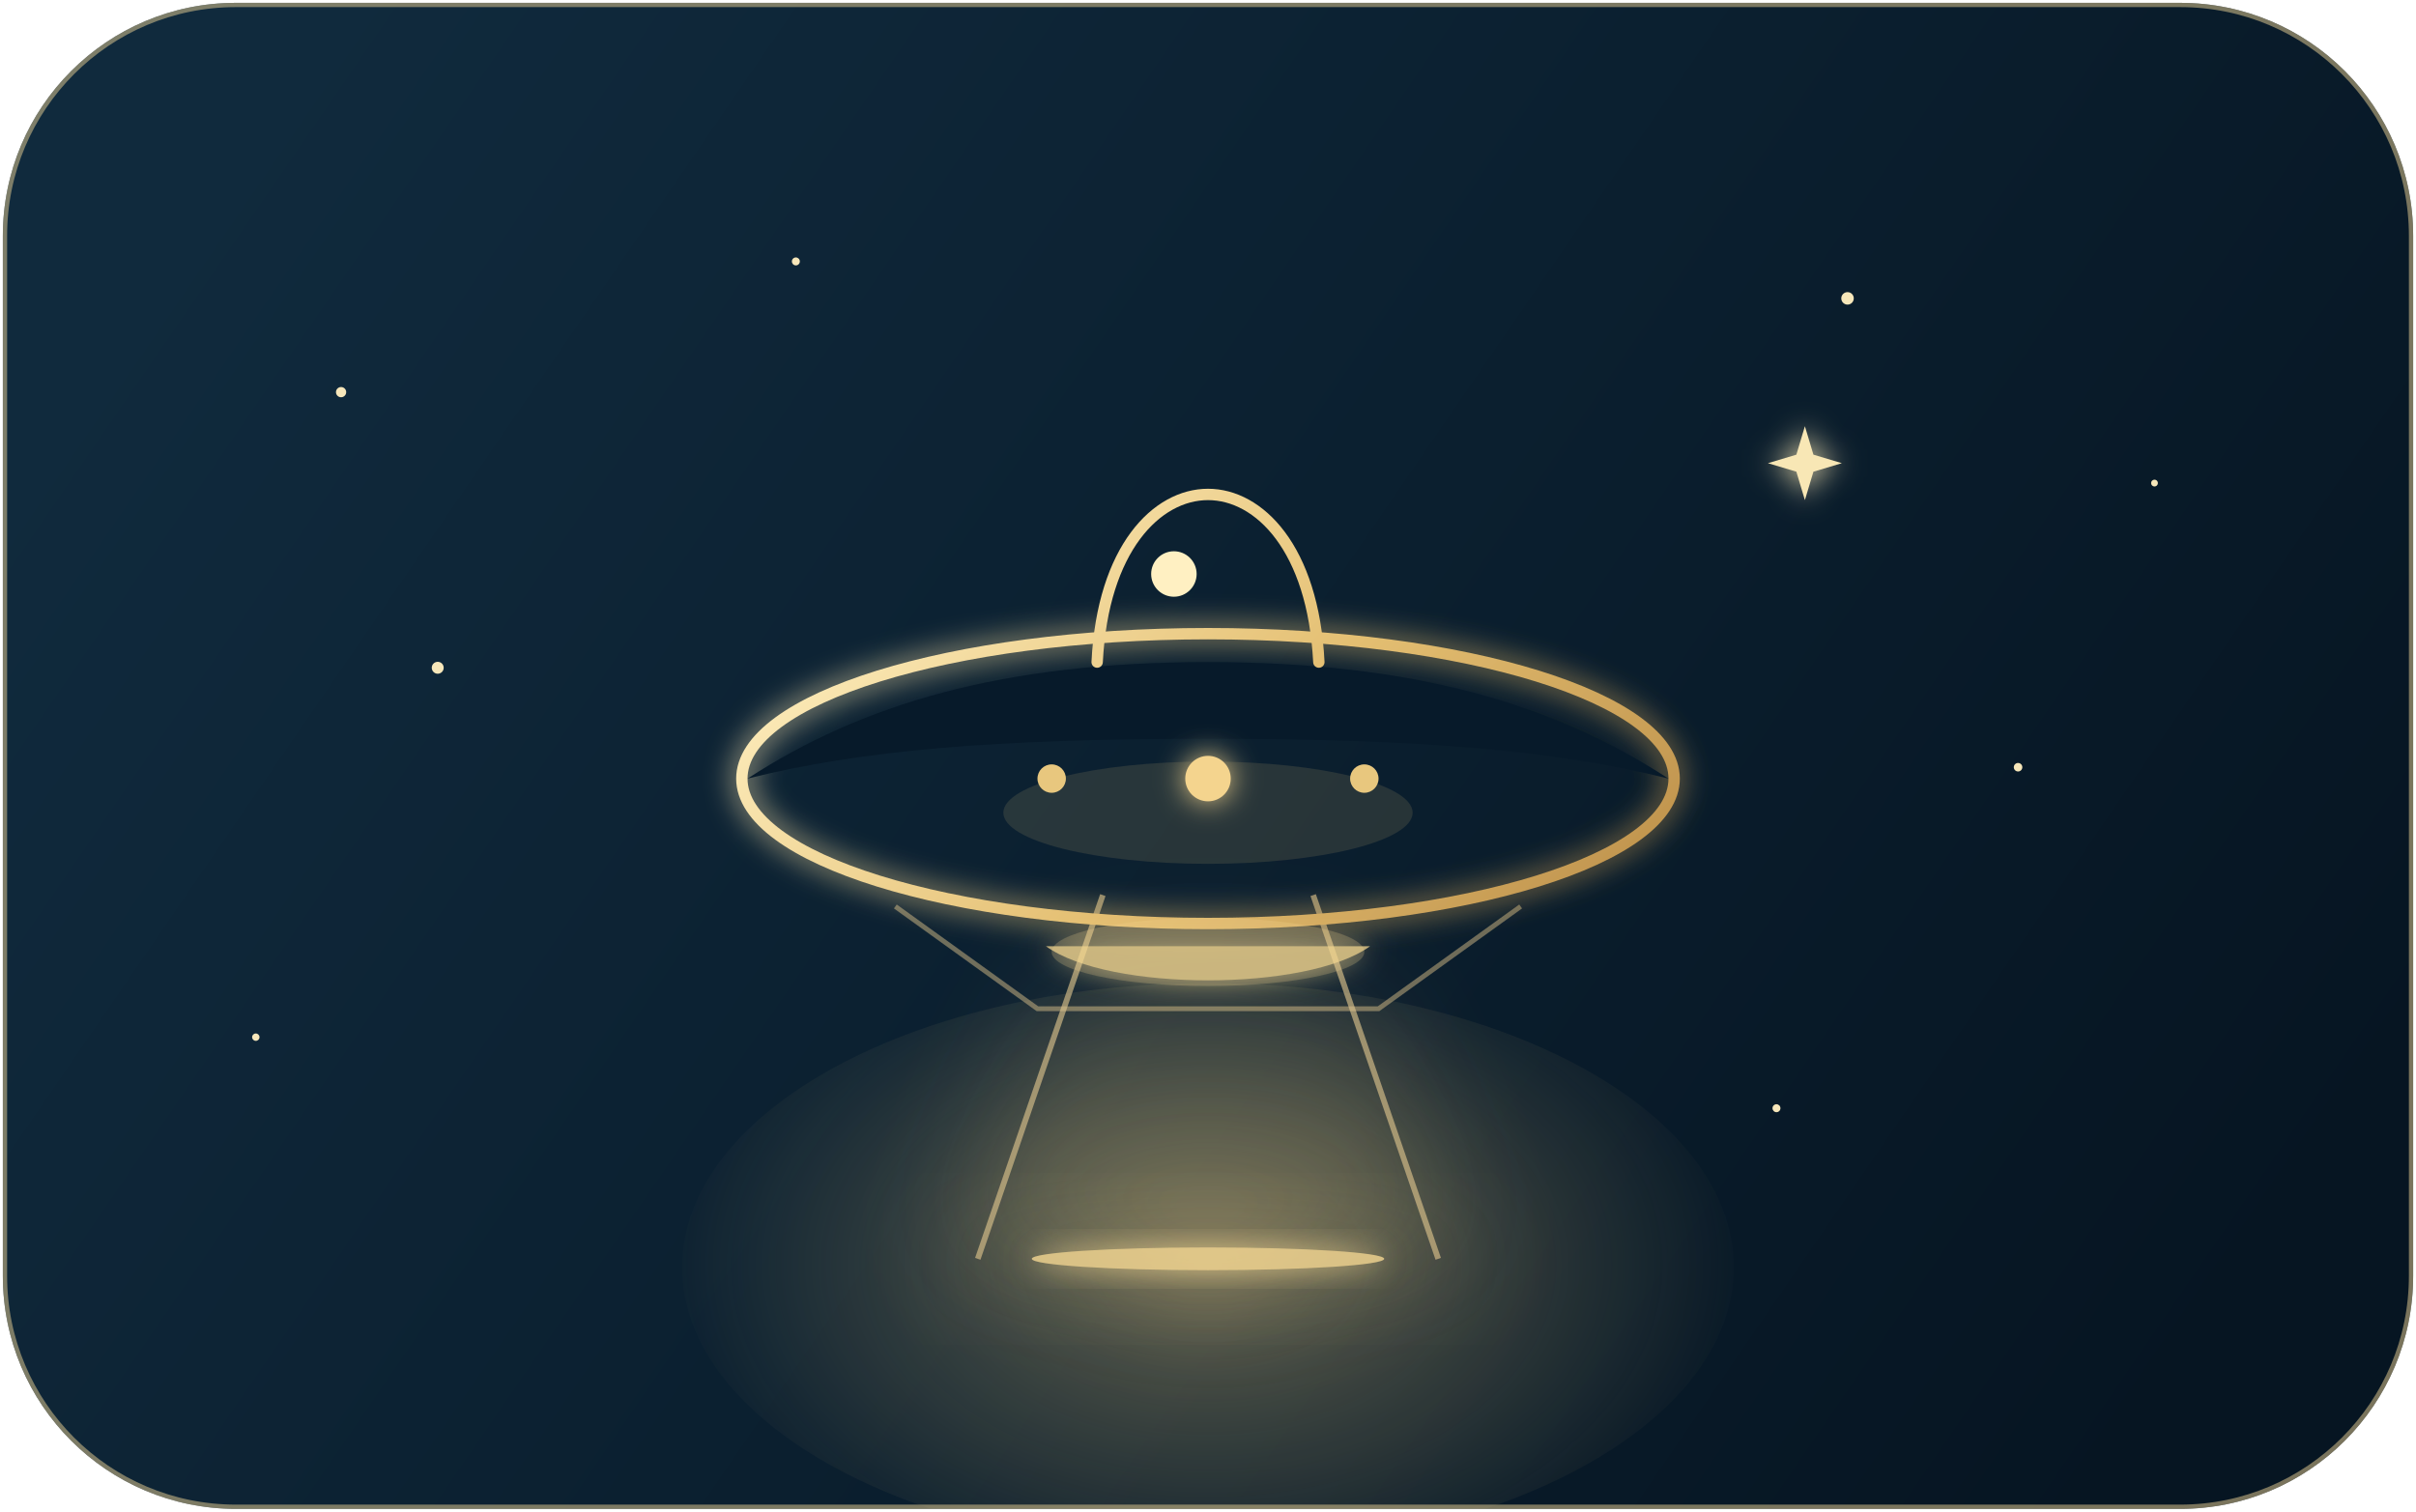
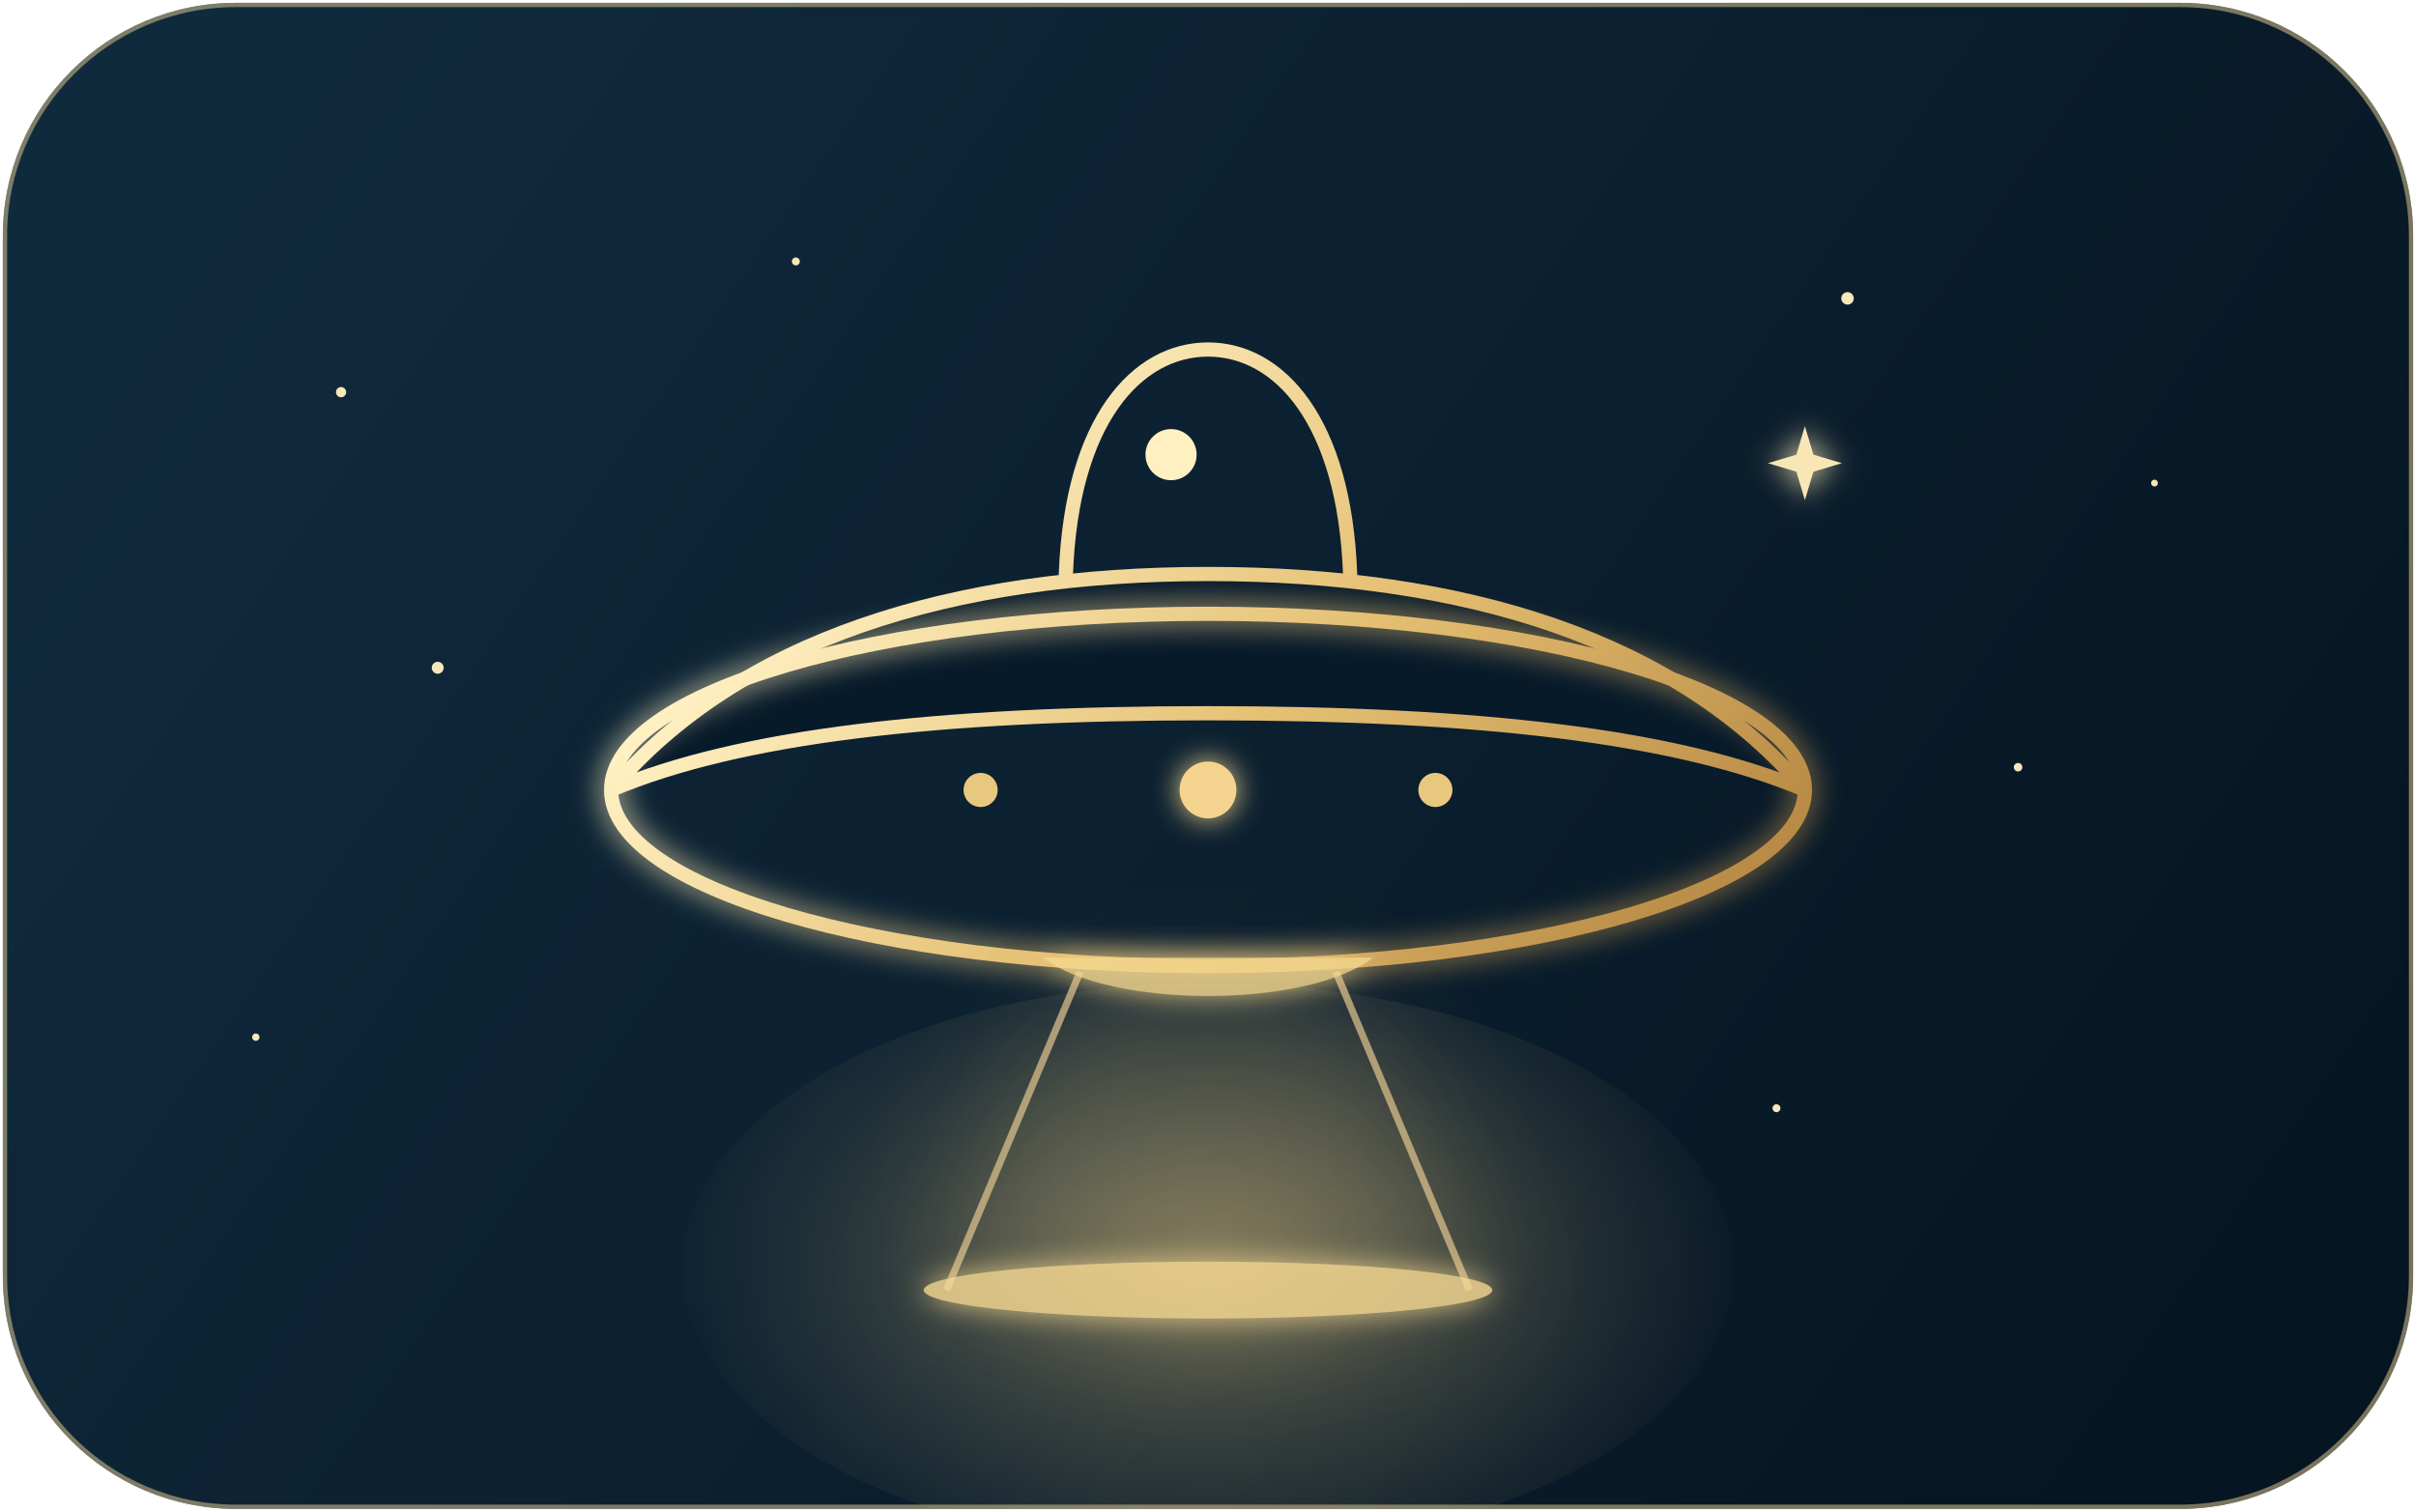
<svg xmlns="http://www.w3.org/2000/svg" viewBox="0 0 850 532" fill="none">
  <defs>
    <linearGradient id="bg" x1="90" y1="40" x2="760" y2="500" gradientUnits="userSpaceOnUse">
      <stop stop-color="#102A3D" />
      <stop offset="1" stop-color="#061522" />
    </linearGradient>
    <radialGradient id="halo" cx="0" cy="0" r="1" gradientUnits="userSpaceOnUse" gradientTransform="translate(425 445) rotate(90) scale(125 190)">
      <stop stop-color="#E7C982" stop-opacity=".38" />
      <stop offset="1" stop-color="#E7C982" stop-opacity="0" />
    </radialGradient>
    <linearGradient id="gold" x1="310" y1="170" x2="540" y2="390" gradientUnits="userSpaceOnUse">
      <stop stop-color="#FFF0C2" />
      <stop offset=".5" stop-color="#E4BF72" />
      <stop offset="1" stop-color="#B88A45" />
    </linearGradient>
    <filter id="glow" x="-80%" y="-80%" width="260%" height="260%">
      <feGaussianBlur stdDeviation="5" result="b" />
      <feMerge>
        <feMergeNode in="b" />
        <feMergeNode in="SourceGraphic" />
      </feMerge>
    </filter>
    <filter id="soft" x="-100%" y="-100%" width="300%" height="300%">
      <feGaussianBlur stdDeviation="18" />
    </filter>
    <clipPath id="clip">
      <rect x="1" y="1" width="848" height="530" rx="82" />
    </clipPath>
  </defs>
  <rect x="1" y="1" width="848" height="530" rx="82" fill="url(#bg)" />
  <g clip-path="url(#clip)">
    <ellipse cx="425" cy="446" rx="185" ry="100" fill="url(#halo)" />
    <g fill="#F7E7BA">
      <circle cx="120" cy="138" r="1.8" />
      <circle cx="154" cy="235" r="2.1" />
      <circle cx="280" cy="92" r="1.4" />
      <circle cx="650" cy="105" r="2.2" />
      <circle cx="710" cy="270" r="1.5" />
      <circle cx="758" cy="170" r="1.2" />
      <circle cx="90" cy="365" r="1.3" />
      <circle cx="625" cy="390" r="1.4" />
    </g>
-     <path d="M635 150 l3 10 10 3-10 3-3 10-3-10-10-3 10-3 3-10Z" fill="#F8E7B5" filter="url(#glow)" />
-     <g opacity=".85" stroke="#E1C68E" stroke-width="1.7">
-       <path d="M315 319 L365 355 L485 355 L535 319" opacity=".55" />
-     </g>
-     <path d="M377 315 L335 438 L425 456 L515 438 L473 315Z" fill="url(#halo)" opacity=".8" filter="url(#soft)" />
-     <path d="M388 315 L344 443" stroke="#E1C68E" stroke-width="2" opacity=".62" />
-     <path d="M462 315 L506 443" stroke="#E1C68E" stroke-width="2" opacity=".62" />
-     <ellipse cx="425" cy="443" rx="94" ry="10" fill="#E5C67F" opacity=".16" filter="url(#soft)" />
-     <ellipse cx="425" cy="443" rx="62" ry="4" fill="#F7D993" opacity=".8" filter="url(#glow)" />
-     <ellipse cx="425" cy="274" rx="164" ry="51" stroke="url(#gold)" stroke-width="4" filter="url(#glow)" />
-     <path d="M263 274 C303 248 352 233 425 233 C498 233 547 248 587 274 C547 264 500 260 425 260 C350 260 303 264 263 274Z" fill="#071A2A" />
-     <path d="M386 233 C388 193 407 174 425 174 C443 174 462 193 464 233" stroke="url(#gold)" stroke-width="4" stroke-linecap="round" />
-     <ellipse cx="425" cy="286" rx="72" ry="18" fill="#E5C67F" opacity=".13" />
-     <circle cx="425" cy="274" r="8" fill="#F4D48E" filter="url(#glow)" />
-     <circle cx="370" cy="274" r="5" fill="#E8C77E" />
-     <circle cx="480" cy="274" r="5" fill="#E8C77E" />
-     <ellipse cx="425" cy="335" rx="55" ry="12" fill="#F5D890" opacity=".22" />
-     <path d="M368 333 C390 349 460 349 482 333" fill="#F5D890" opacity=".75" filter="url(#glow)" />
-     <circle cx="413" cy="202" r="8" fill="#FFF0C2" />
+     <path d="M635 150l3 10 10 3-10 3-3 10-3-10-10-3 10-3 3-10Z" fill="#F8E7B5" filter="url(#glow)" />
+     <path d="M215 278 C260 225 335 202 425 202 C515 202 590 225 635 278 C590 259 520 251 425 251 C330 251 260 259 215 278Z" fill="#071A2A" stroke="url(#gold)" stroke-width="5" />
+     <ellipse cx="425" cy="278" rx="210" ry="62" stroke="url(#gold)" stroke-width="5" filter="url(#glow)" />
+     <path d="M375 202 C377 148 400 123 425 123 C450 123 473 148 475 202" stroke="url(#gold)" stroke-width="5" stroke-linecap="round" />
+     <circle cx="412" cy="160" r="9" fill="#FFF0C2" />
+     <circle cx="425" cy="278" r="10" fill="#F4D48E" filter="url(#glow)" />
+     <circle cx="345" cy="278" r="6" fill="#E8C77E" />
+     <circle cx="505" cy="278" r="6" fill="#E8C77E" />
+     <path d="M370 342 L325 455 L425 470 L525 455 L480 342Z" fill="url(#halo)" opacity=".82" filter="url(#soft)" />
+     <path d="M380 342 L333 454" stroke="#E1C68E" stroke-width="2.5" opacity=".7" />
+     <path d="M470 342 L517 454" stroke="#E1C68E" stroke-width="2.5" opacity=".7" />
+     <ellipse cx="425" cy="454" rx="100" ry="10" fill="#F7D993" opacity=".82" filter="url(#glow)" />
+     <path d="M367 337 C390 355 460 355 483 337" fill="#F5D890" opacity=".8" filter="url(#glow)" />
    <rect x="1" y="1" width="848" height="530" rx="82" stroke="#D9C28D" stroke-opacity=".55" stroke-width="3" />
  </g>
</svg>
